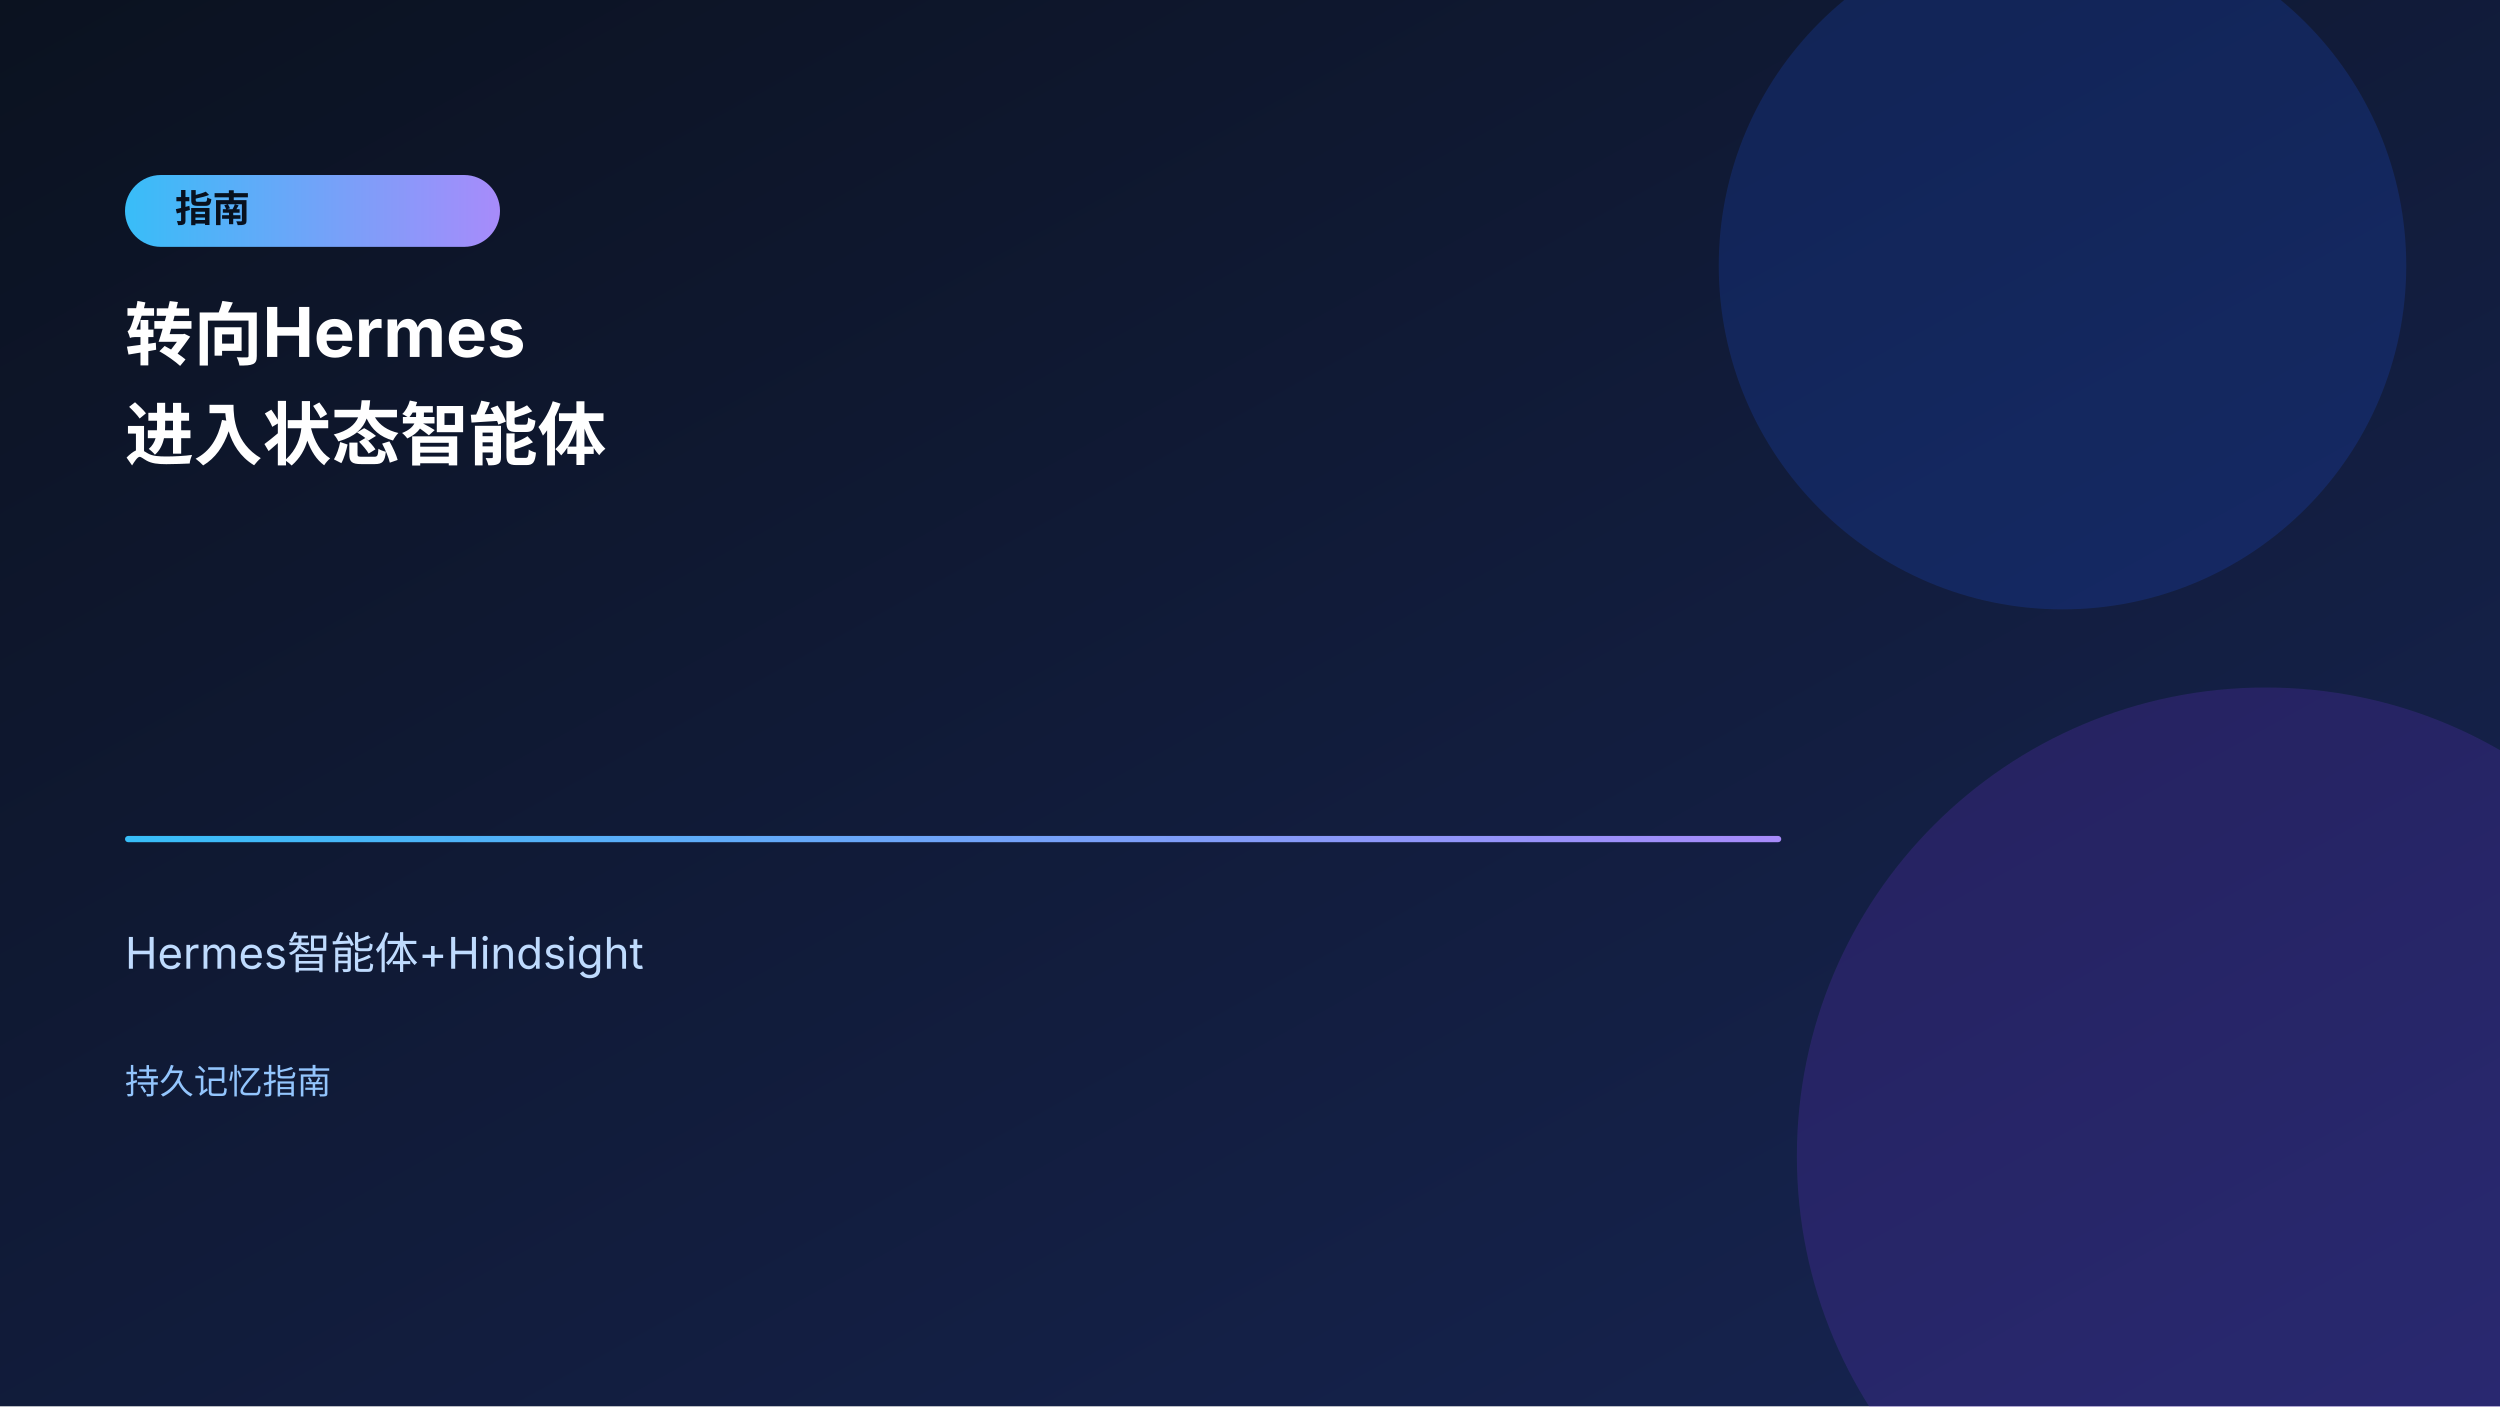
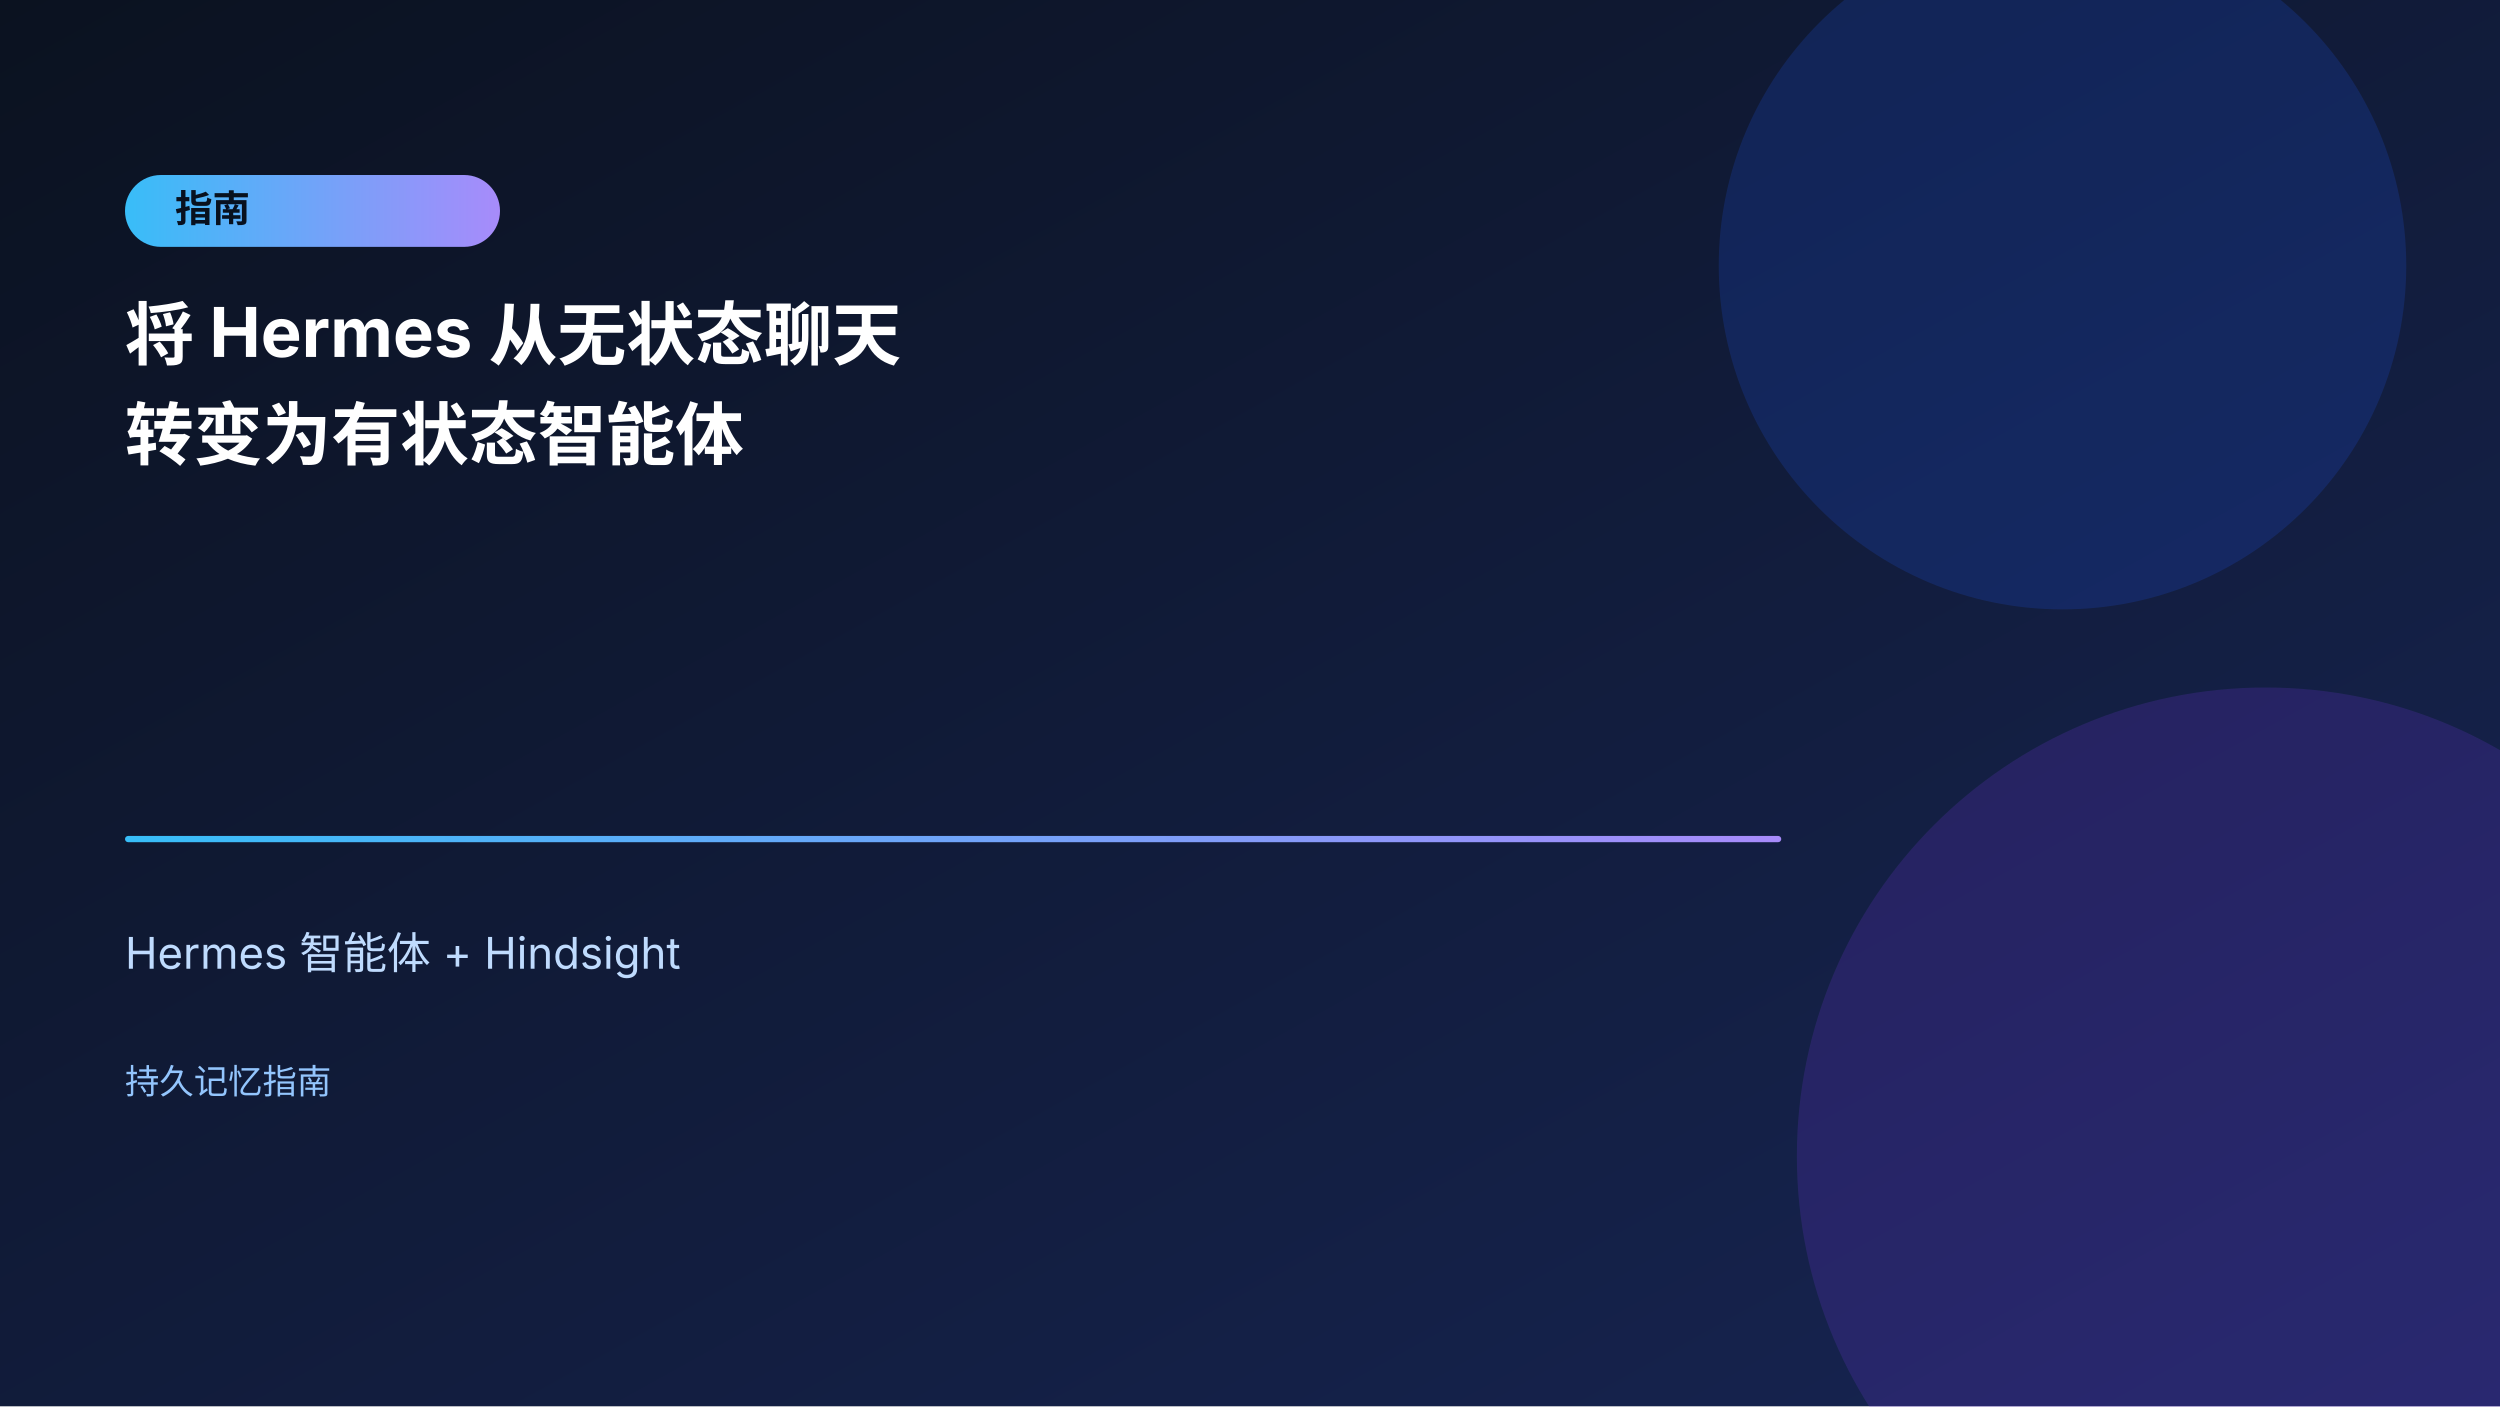
- <svg xmlns="http://www.w3.org/2000/svg" width="1600" height="900" viewBox="0 0 1600 900" role="img" aria-label="Guide: Turn Hermes from Stateless Chat into a Stateful Agent">
+ <svg xmlns="http://www.w3.org/2000/svg" width="1600" height="900" viewBox="0 0 1600 900" role="img" aria-label="指南：将 Hermes 从无状态聊天转变为有状态智能体">
  <defs>
    <linearGradient id="bg" x1="0" y1="0" x2="1" y2="1">
      <stop offset="0%" stop-color="#0b1220" />
      <stop offset="100%" stop-color="#172554" />
    </linearGradient>
    <linearGradient id="accent" x1="0" y1="0" x2="1" y2="0">
      <stop offset="0%" stop-color="#38bdf8" />
      <stop offset="100%" stop-color="#a78bfa" />
    </linearGradient>
  </defs>
  <rect width="1600" height="900" fill="url(#bg)" />
  <circle cx="1320" cy="170" r="220" fill="#1d4ed8" opacity="0.22" />
  <circle cx="1450" cy="740" r="300" fill="#7c3aed" opacity="0.18" />
  <rect x="80" y="112" width="240" height="46" rx="23" fill="url(#accent)" />
  <text x="112" y="142" font-family="Inter, Arial, sans-serif" font-size="24" font-weight="800" fill="#08111f">指南</text>
-   <text x="80" y="230" font-family="Inter, Arial, sans-serif" font-size="44" font-weight="700" fill="#ffffff">转向Hermes</text>
-   <text x="80" y="294" font-family="Inter, Arial, sans-serif" font-size="44" font-weight="700" fill="#ffffff">进入状态智能体</text>
+   <text x="80" y="230" font-family="Inter, Arial, sans-serif" font-size="44" font-weight="700" fill="#ffffff">将 Hermes 从无状态聊天</text>
+   <text x="80" y="294" font-family="Inter, Arial, sans-serif" font-size="44" font-weight="700" fill="#ffffff">转变为有状态智能体</text>
  <rect x="80" y="535" width="1060" height="4" rx="2" fill="url(#accent)" />
-   <text x="80" y="620" font-family="Inter, Arial, sans-serif" font-size="28" fill="#bfdbfe">Hermes智能体+Hindsight</text>
+   <text x="80" y="620" font-family="Inter, Arial, sans-serif" font-size="28" fill="#bfdbfe">Hermes 智能体 + Hindsight</text>
  <text x="80" y="700" font-family="Inter, Arial, sans-serif" font-size="22" fill="#93c5fd">持久记忆指南</text>
</svg>
